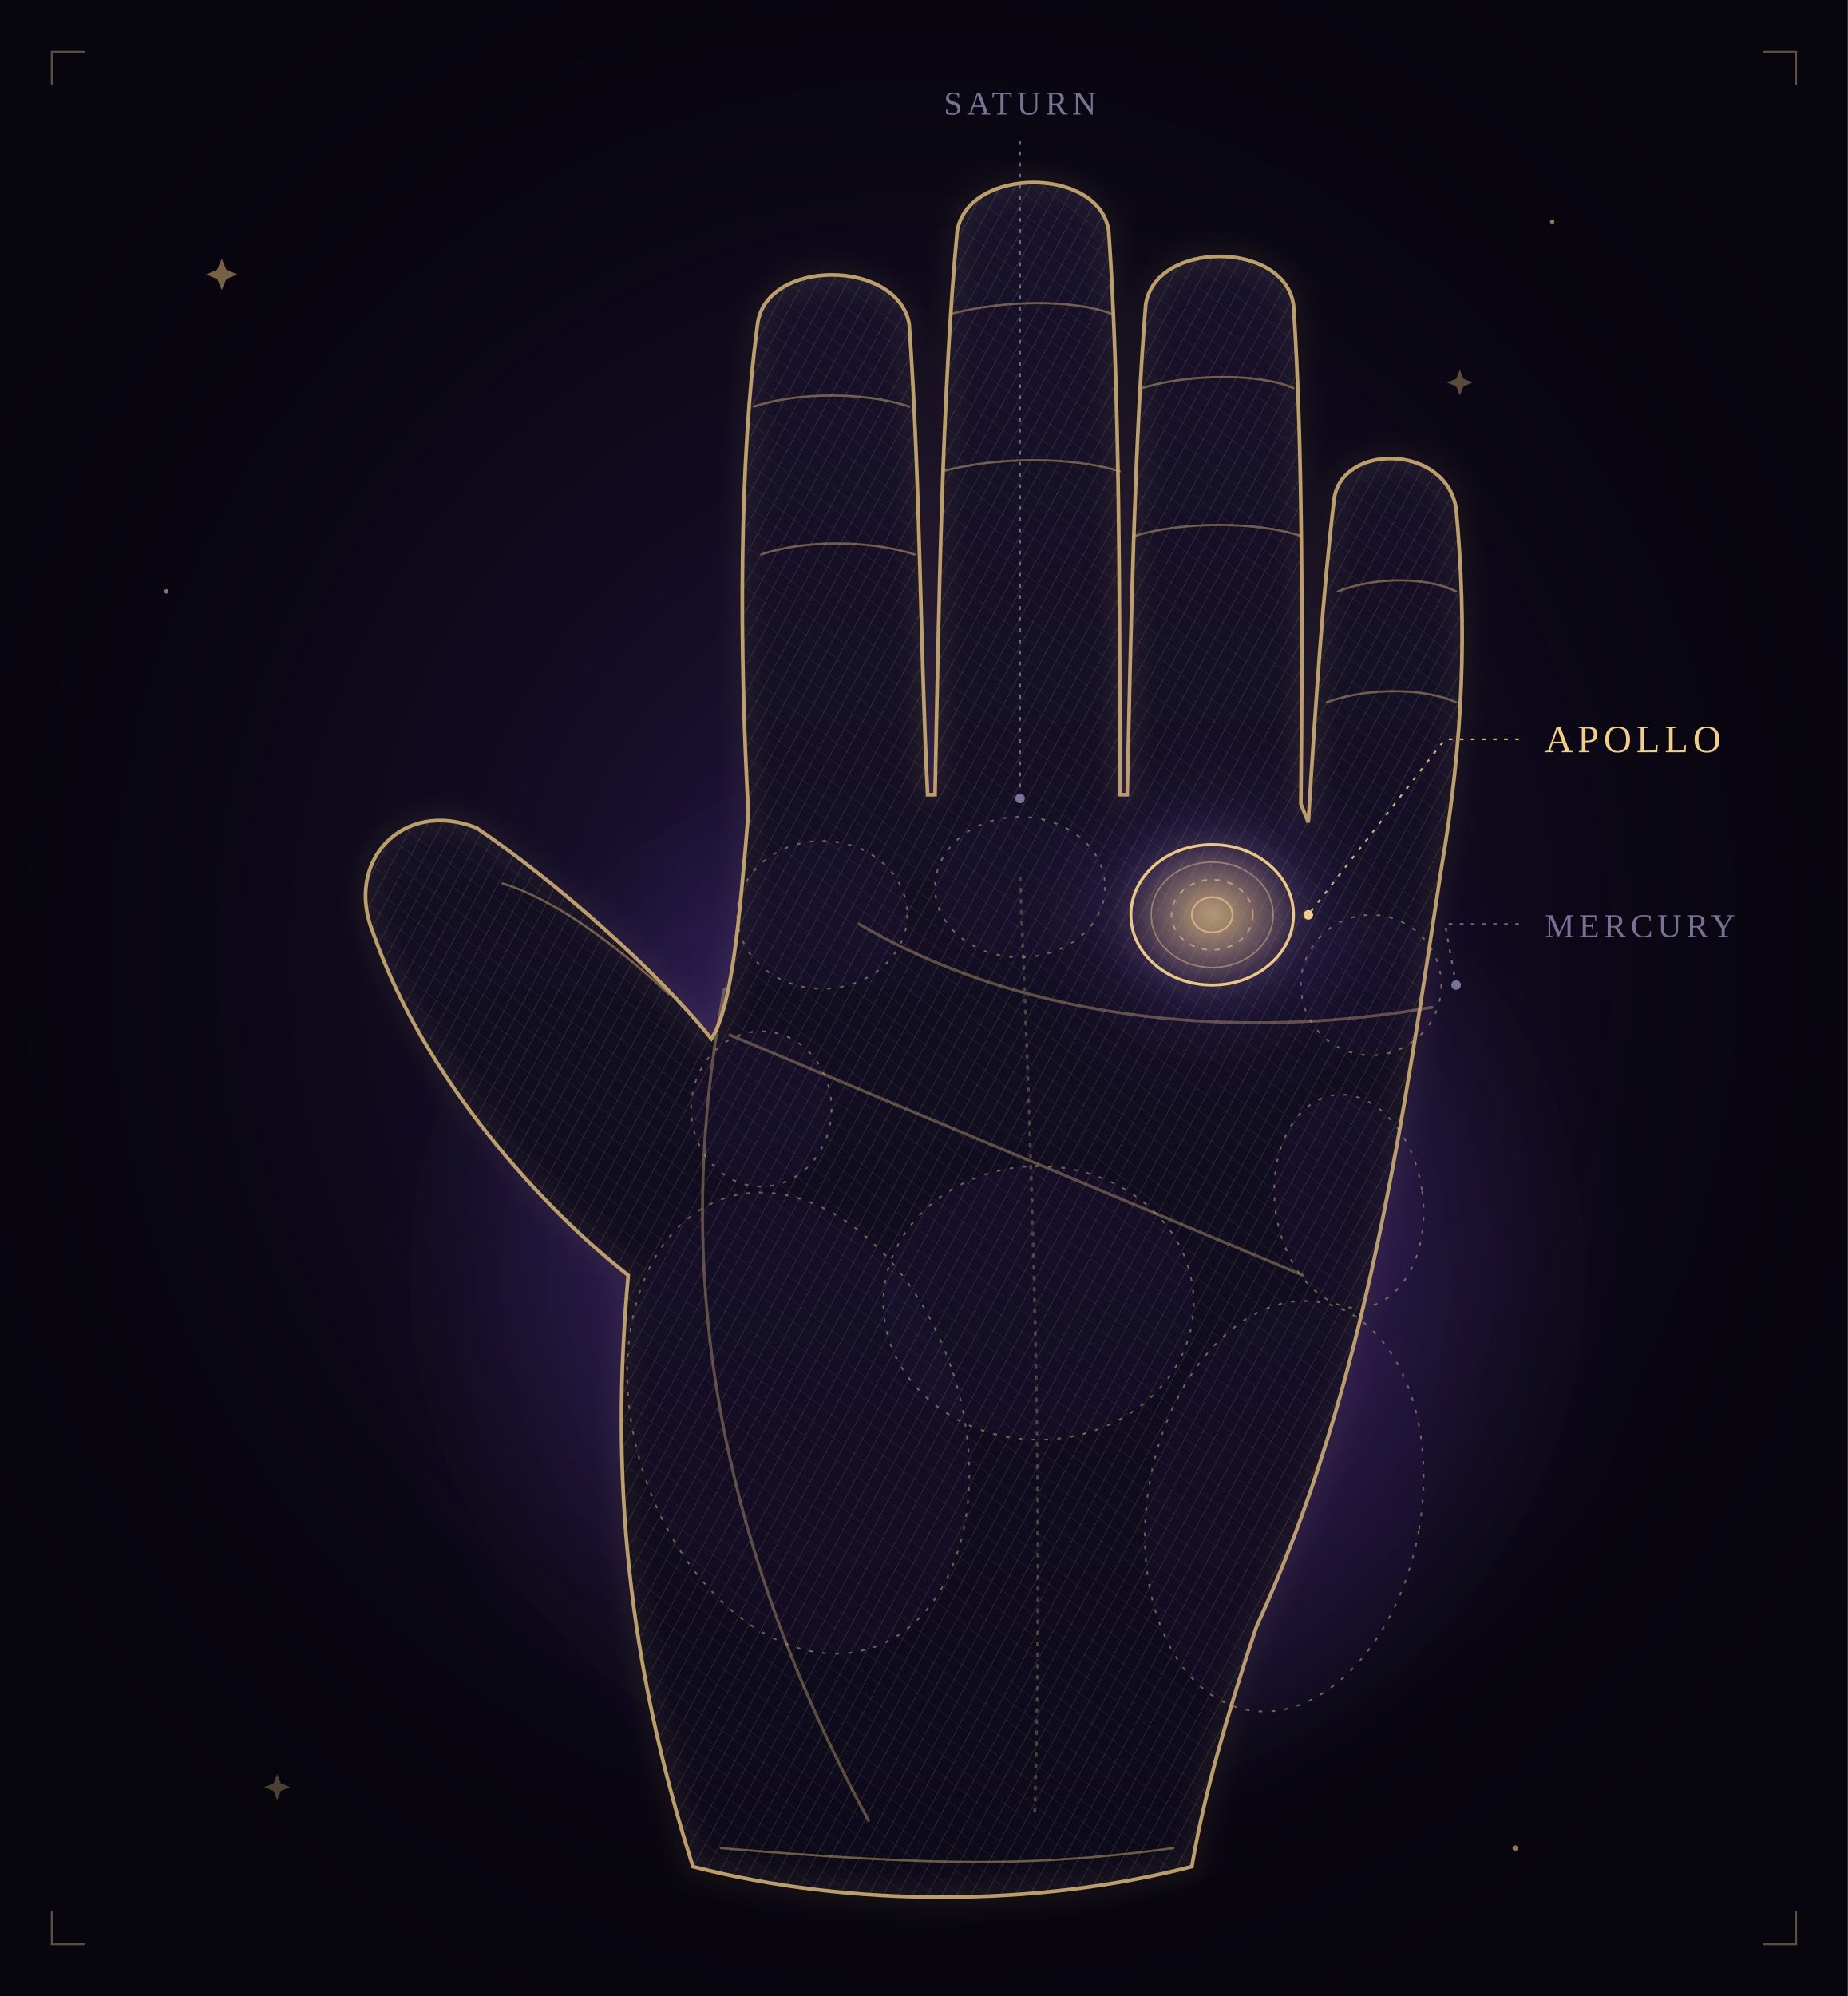
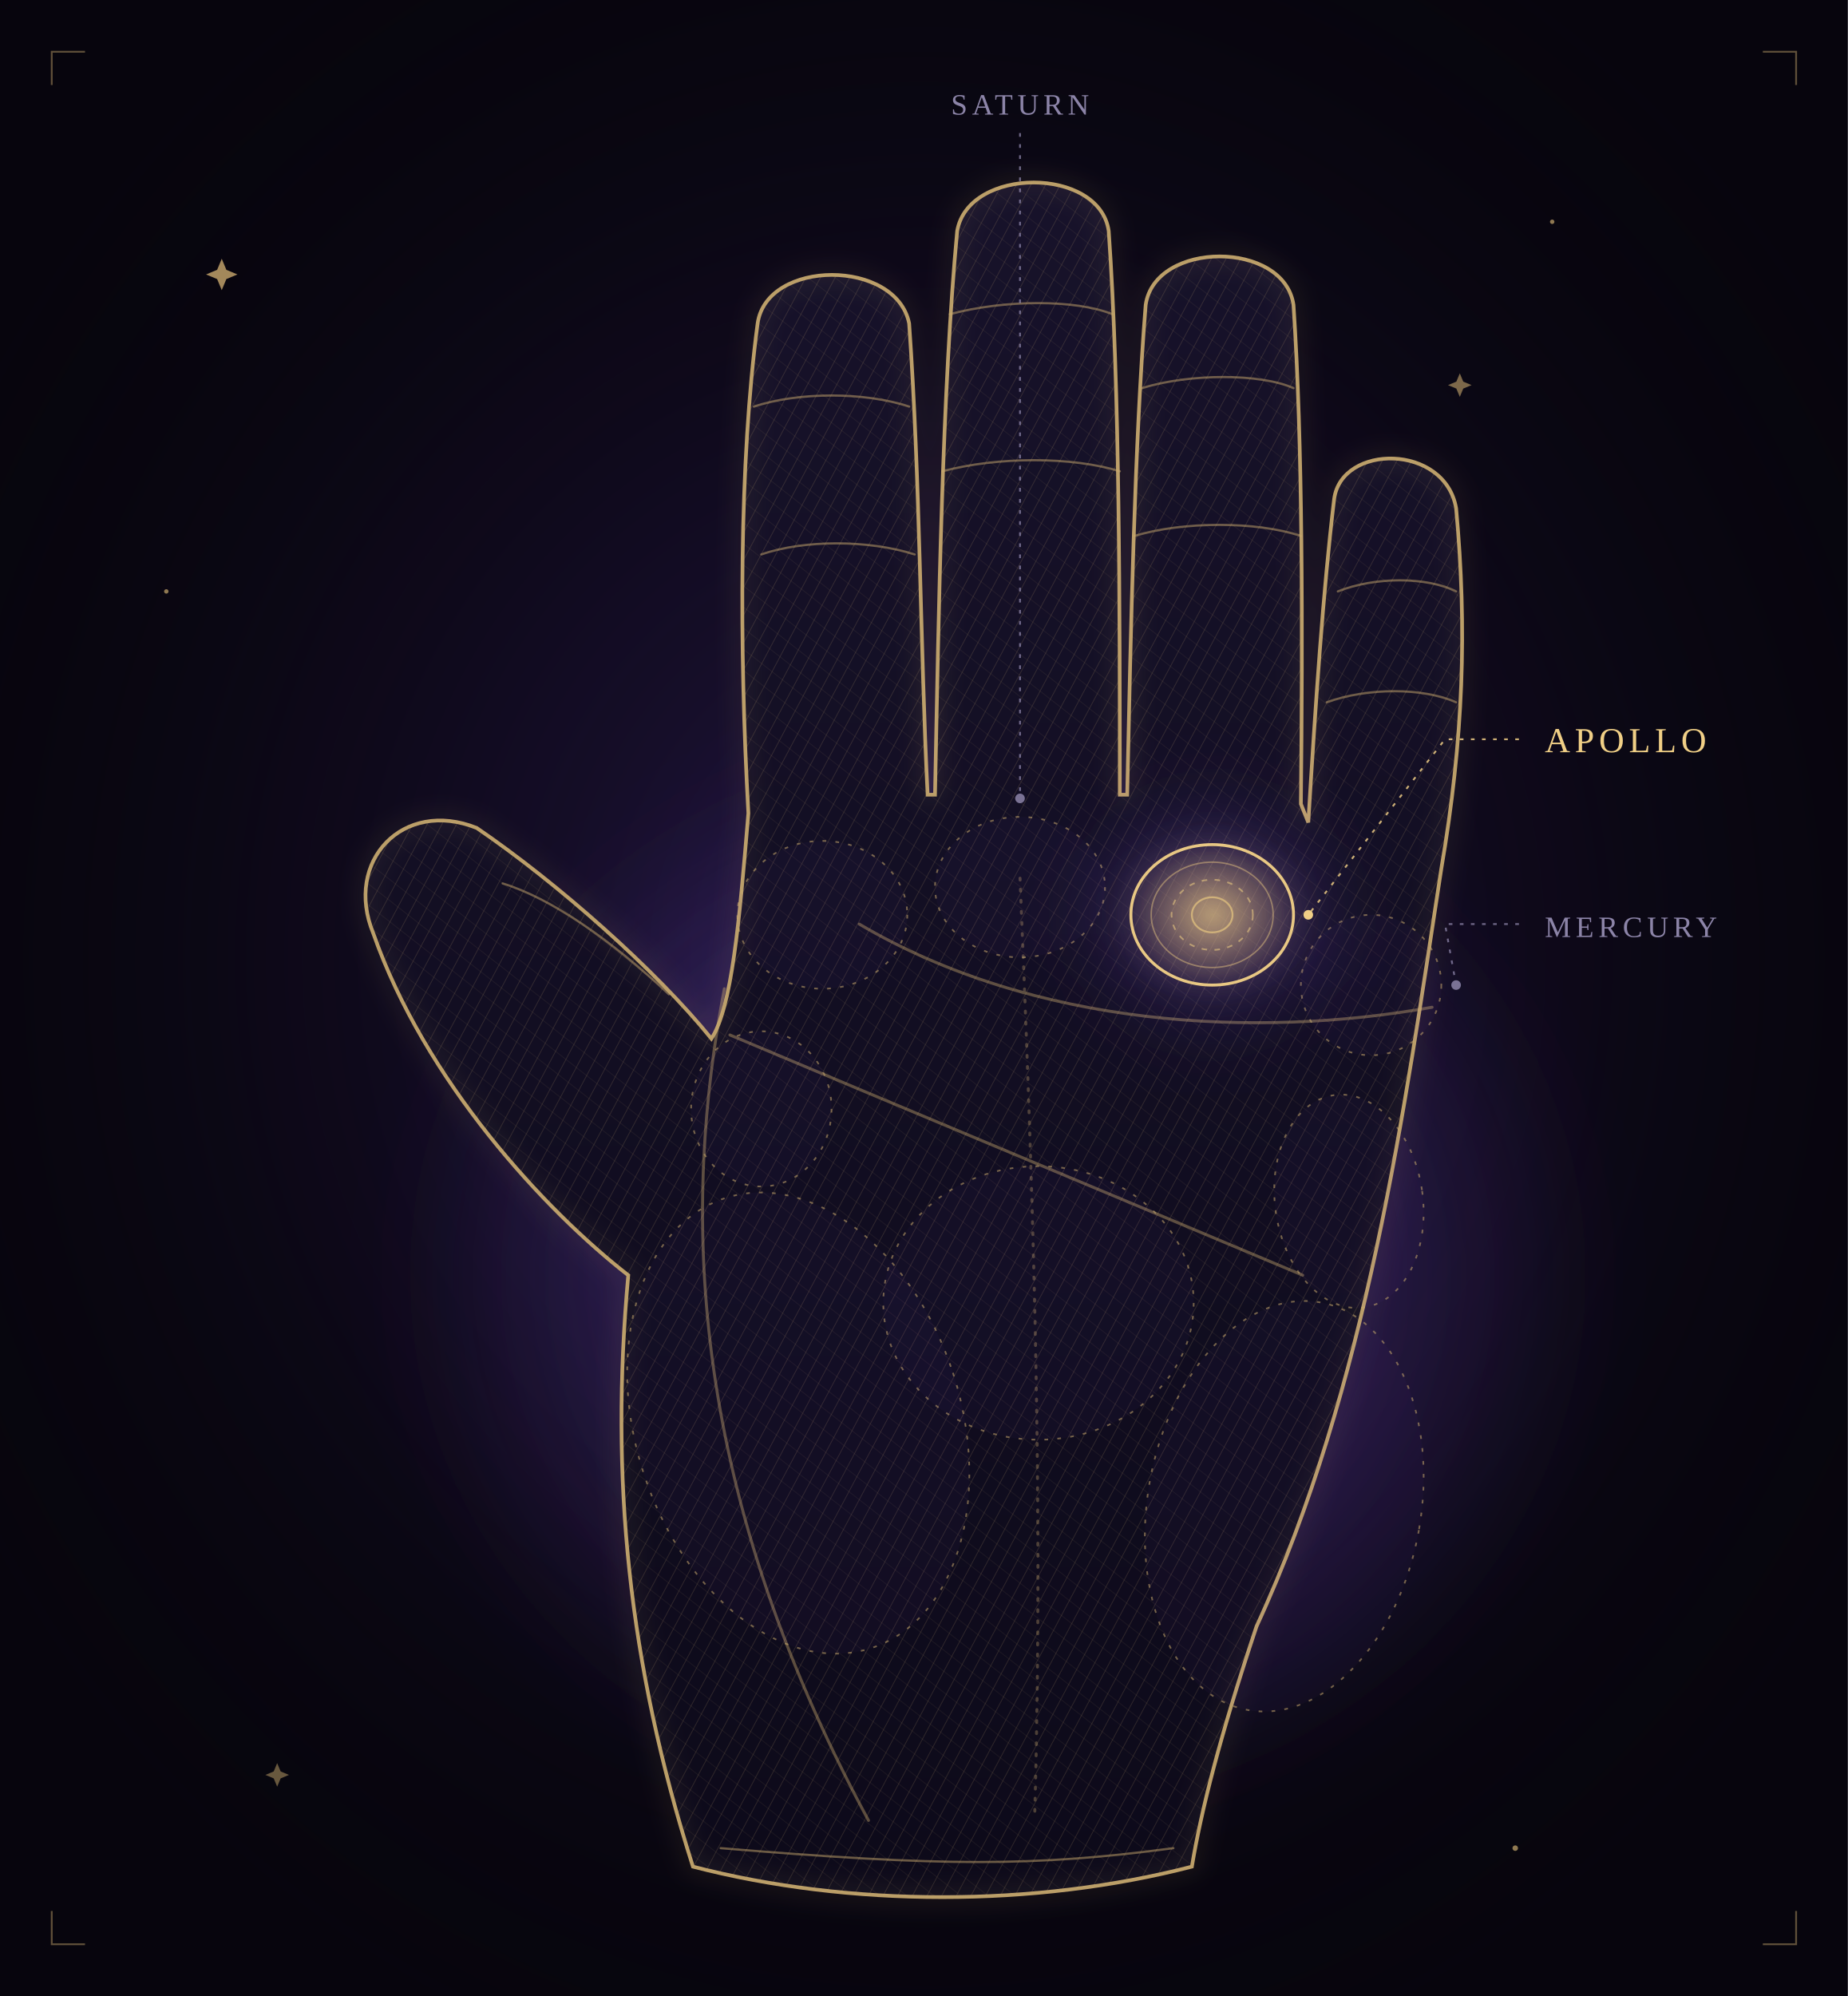
<svg xmlns="http://www.w3.org/2000/svg" viewBox="0 0 1000 1080" width="1000" height="1080" role="img" aria-labelledby="t">
  <defs>
    <radialGradient id="haze" cx="50%" cy="48%" r="60%">
      <stop offset="0%" stop-color="#3a2470" stop-opacity="0.55" />
      <stop offset="55%" stop-color="#1a1030" stop-opacity="0.35" />
      <stop offset="100%" stop-color="#07050d" stop-opacity="0" />
    </radialGradient>
    <linearGradient id="skin" x1="0" y1="0" x2="0" y2="1">
      <stop offset="0%" stop-color="#17122a" />
      <stop offset="100%" stop-color="#0d0a1a" />
    </linearGradient>
    <radialGradient id="mountGlow" cx="50%" cy="50%" r="50%">
      <stop offset="0%" stop-color="#e0c07e" stop-opacity="0.55" />
      <stop offset="60%" stop-color="#c9a96e" stop-opacity="0.18" />
      <stop offset="100%" stop-color="#c9a96e" stop-opacity="0" />
    </radialGradient>
    <radialGradient id="violetGlow" cx="50%" cy="50%" r="50%">
      <stop offset="0%" stop-color="#8a5cf0" stop-opacity="0.5" />
      <stop offset="100%" stop-color="#8a5cf0" stop-opacity="0" />
    </radialGradient>
    <filter id="blur" x="-50%" y="-50%" width="200%" height="200%">
      <feGaussianBlur stdDeviation="22" />
    </filter>
    <filter id="softBlur" x="-50%" y="-50%" width="200%" height="200%">
      <feGaussianBlur stdDeviation="6" />
    </filter>
+     <filter id="lineGlow" x="-20%" y="-20%" width="140%" height="140%">
+       <feGaussianBlur stdDeviation="5" />
+     </filter>
    <pattern id="hatch" width="7" height="7" patternUnits="userSpaceOnUse" patternTransform="rotate(28)">
      <line x1="0" y1="0" x2="0" y2="7" stroke="#c9a96e" stroke-width="0.5" opacity="0.28" />
    </pattern>
    <pattern id="hatch2" width="9" height="9" patternUnits="userSpaceOnUse" patternTransform="rotate(-52)">
      <line x1="0" y1="0" x2="0" y2="9" stroke="#c9a96e" stroke-width="0.4" opacity="0.16" />
+     </pattern>
+     <pattern id="grille" width="8" height="8" patternUnits="userSpaceOnUse">
+       <path d="M 0 4 H 8 M 4 0 V 8" stroke="#e0c07e" stroke-width="0.9" opacity="0.8" />
    </pattern>
    <clipPath id="hand">
      <path d="M 335 1010 C 300 900 290 800 300 690 C 255 655 190 585 162 505 C 146 466 178 432 218 448 C 262 478 315 525 345 562 C 356 545 360 500 365 440 C 360 350 360 250 370 175 C 375 140 445 140 452 175 C 458 260 458 350 462 430 C 466 430 466 430 466 430 C 468 330 470 210 478 125 C 484 90 555 90 560 125 C 566 210 566 330 566 430 C 570 430 570 430 570 430 C 572 340 574 240 580 165 C 585 130 655 130 660 165 C 665 240 665 340 664 435 C 668 445 668 445 668 445 C 672 380 676 320 682 270 C 686 240 742 240 748 275 C 754 340 752 400 740 470 C 720 600 700 750 640 880 C 620 940 610 980 605 1010 C 520 1032 420 1032 335 1010 Z" />
    </clipPath>
  </defs>
  <rect width="1000" height="1080" fill="#07050d" />
  <rect width="1000" height="1080" fill="url(#haze)" />
  <g stroke="#c9a96e" stroke-width="1" opacity="0.45" fill="none">
    <path d="M 28 46 V 28 H 46" />
    <path d="M 972 46 V 28 H 954" />
    <path d="M 28 1034 V 1052 H 46" />
    <path d="M 972 1034 V 1052 H 954" />
  </g>
-   <g fill="#c9a96e" opacity="0.7">
-     <path d="M 120 140 l 2.5 6 6 2.5 -6 2.5 -2.5 6 -2.5 -6 -6 -2.5 6 -2.5z" opacity="0.8" />
-     <path d="M 790 200 l 2 5 5 2 -5 2 -2 5 -2 -5 -5 -2 5 -2z" opacity="0.6" />
-     <path d="M 150 960 l 2 5 5 2 -5 2 -2 5 -2 -5 -5 -2 5 -2z" opacity="0.5" />
-     <circle cx="820" cy="1000" r="1.5" />
-     <circle cx="90" cy="320" r="1.2" />
-     <circle cx="840" cy="120" r="1.2" />
+   <g>
+     <path transform="translate(120 148) scale(1)" d="M 0 -8 l 2.5 6 6 2.5 -6 2.5 -2.5 6 -2.5 -6 -6 -2.5 6 -2.5z" fill="#c9a96e" opacity="0.8" />
+     <path transform="translate(790 208) scale(0.75)" d="M 0 -8 l 2.5 6 6 2.5 -6 2.5 -2.5 6 -2.5 -6 -6 -2.5 6 -2.5z" fill="#c9a96e" opacity="0.6" />
+     <path transform="translate(150 960) scale(0.75)" d="M 0 -8 l 2.5 6 6 2.5 -6 2.5 -2.5 6 -2.5 -6 -6 -2.5 6 -2.5z" fill="#c9a96e" opacity="0.5" />
+     <g fill="#c9a96e" opacity="0.7">
+       <circle cx="820" cy="1000" r="1.5" />
+       <circle cx="90" cy="320" r="1.2" />
+       <circle cx="840" cy="120" r="1.2" />
+     </g>
  </g>
-   <g transform="translate(40 0)">
-     <ellipse cx="500" cy="690" rx="330" ry="300" fill="url(#violetGlow)" filter="url(#blur)" opacity="0.9" />
-     <path d="M 335 1010 C 300 900 290 800 300 690 C 255 655 190 585 162 505 C 146 466 178 432 218 448 C 262 478 315 525 345 562 C 356 545 360 500 365 440 C 360 350 360 250 370 175 C 375 140 445 140 452 175 C 458 260 458 350 462 430 C 466 430 466 430 466 430 C 468 330 470 210 478 125 C 484 90 555 90 560 125 C 566 210 566 330 566 430 C 570 430 570 430 570 430 C 572 340 574 240 580 165 C 585 130 655 130 660 165 C 665 240 665 340 664 435 C 668 445 668 445 668 445 C 672 380 676 320 682 270 C 686 240 742 240 748 275 C 754 340 752 400 740 470 C 720 600 700 750 640 880 C 620 940 610 980 605 1010 C 520 1032 420 1032 335 1010 Z" fill="url(#skin)" />
-     <g clip-path="url(#hand)">
-       <rect width="1000" height="1080" fill="url(#hatch)" />
-       <rect width="1000" height="1080" fill="url(#hatch2)" />
-     </g>
-     <path d="M 335 1010 C 300 900 290 800 300 690 C 255 655 190 585 162 505 C 146 466 178 432 218 448 C 262 478 315 525 345 562 C 356 545 360 500 365 440 C 360 350 360 250 370 175 C 375 140 445 140 452 175 C 458 260 458 350 462 430 C 466 430 466 430 466 430 C 468 330 470 210 478 125 C 484 90 555 90 560 125 C 566 210 566 330 566 430 C 570 430 570 430 570 430 C 572 340 574 240 580 165 C 585 130 655 130 660 165 C 665 240 665 340 664 435 C 668 445 668 445 668 445 C 672 380 676 320 682 270 C 686 240 742 240 748 275 C 754 340 752 400 740 470 C 720 600 700 750 640 880 C 620 940 610 980 605 1010 C 520 1032 420 1032 335 1010 Z" fill="none" stroke="#c9a96e" stroke-width="2" opacity="0.92" />
-     <path d="M 335 1010 C 300 900 290 800 300 690 C 255 655 190 585 162 505 C 146 466 178 432 218 448 C 262 478 315 525 345 562 C 356 545 360 500 365 440 C 360 350 360 250 370 175 C 375 140 445 140 452 175 C 458 260 458 350 462 430 C 466 430 466 430 466 430 C 468 330 470 210 478 125 C 484 90 555 90 560 125 C 566 210 566 330 566 430 C 570 430 570 430 570 430 C 572 340 574 240 580 165 C 585 130 655 130 660 165 C 665 240 665 340 664 435 C 668 445 668 445 668 445 C 672 380 676 320 682 270 C 686 240 742 240 748 275 C 754 340 752 400 740 470 C 720 600 700 750 640 880 C 620 940 610 980 605 1010 C 520 1032 420 1032 335 1010 Z" fill="none" stroke="#e0c07e" stroke-width="6" opacity="0.12" filter="url(#softBlur)" />
-     <g fill="none" stroke="#c9a96e" stroke-width="1.2" opacity="0.5" stroke-linecap="round">
-       <path d="M 372 300 C 395 292 430 292 455 300" />
-       <path d="M 368 220 C 392 212 428 212 452 220" />
-       <path d="M 470 255 C 500 247 540 247 566 255" />
-       <path d="M 474 170 C 504 162 542 162 562 170" />
-       <path d="M 574 290 C 600 282 640 282 664 290" />
-       <path d="M 578 210 C 604 202 642 202 660 210" />
-       <path d="M 678 380 C 700 372 730 372 748 380" />
-       <path d="M 684 320 C 704 312 732 312 748 320" />
-       <path d="M 232 478 C 258 486 290 508 322 538" />
-       <path d="M 350 1000 C 470 1010 520 1010 595 1000" />
-     </g>
-     <g fill="none" stroke="#c9a96e" stroke-width="1.6" stroke-linecap="round" opacity="0.42">
-       <path d="M 352 535 C 330 650 330 800 430 985" />
-       <path d="M 735 545 C 640 562 520 556 425 500" />
-       <path d="M 355 560 C 450 600 570 650 665 690" />
-       <path d="M 520 980 C 525 800 518 620 512 475" stroke-dasharray="1 5" opacity="0.8" />
+   <g transform="translate(40 0) scale(1)">
+     <g class="hand">
+       <ellipse cx="500" cy="690" rx="330" ry="300" fill="url(#violetGlow)" filter="url(#blur)" opacity="0.9" />
+       <path d="M 335 1010 C 300 900 290 800 300 690 C 255 655 190 585 162 505 C 146 466 178 432 218 448 C 262 478 315 525 345 562 C 356 545 360 500 365 440 C 360 350 360 250 370 175 C 375 140 445 140 452 175 C 458 260 458 350 462 430 C 466 430 466 430 466 430 C 468 330 470 210 478 125 C 484 90 555 90 560 125 C 566 210 566 330 566 430 C 570 430 570 430 570 430 C 572 340 574 240 580 165 C 585 130 655 130 660 165 C 665 240 665 340 664 435 C 668 445 668 445 668 445 C 672 380 676 320 682 270 C 686 240 742 240 748 275 C 754 340 752 400 740 470 C 720 600 700 750 640 880 C 620 940 610 980 605 1010 C 520 1032 420 1032 335 1010 Z" fill="url(#skin)" />
+       <g clip-path="url(#hand)">
+         <rect width="1000" height="1080" fill="url(#hatch)" />
+         <rect width="1000" height="1080" fill="url(#hatch2)" />
+       </g>
+       <path d="M 335 1010 C 300 900 290 800 300 690 C 255 655 190 585 162 505 C 146 466 178 432 218 448 C 262 478 315 525 345 562 C 356 545 360 500 365 440 C 360 350 360 250 370 175 C 375 140 445 140 452 175 C 458 260 458 350 462 430 C 466 430 466 430 466 430 C 468 330 470 210 478 125 C 484 90 555 90 560 125 C 566 210 566 330 566 430 C 570 430 570 430 570 430 C 572 340 574 240 580 165 C 585 130 655 130 660 165 C 665 240 665 340 664 435 C 668 445 668 445 668 445 C 672 380 676 320 682 270 C 686 240 742 240 748 275 C 754 340 752 400 740 470 C 720 600 700 750 640 880 C 620 940 610 980 605 1010 C 520 1032 420 1032 335 1010 Z" fill="none" stroke="#c9a96e" stroke-width="2" opacity="0.92" />
+       <path d="M 335 1010 C 300 900 290 800 300 690 C 255 655 190 585 162 505 C 146 466 178 432 218 448 C 262 478 315 525 345 562 C 356 545 360 500 365 440 C 360 350 360 250 370 175 C 375 140 445 140 452 175 C 458 260 458 350 462 430 C 466 430 466 430 466 430 C 468 330 470 210 478 125 C 484 90 555 90 560 125 C 566 210 566 330 566 430 C 570 430 570 430 570 430 C 572 340 574 240 580 165 C 585 130 655 130 660 165 C 665 240 665 340 664 435 C 668 445 668 445 668 445 C 672 380 676 320 682 270 C 686 240 742 240 748 275 C 754 340 752 400 740 470 C 720 600 700 750 640 880 C 620 940 610 980 605 1010 C 520 1032 420 1032 335 1010 Z" fill="none" stroke="#e0c07e" stroke-width="6" opacity="0.12" filter="url(#softBlur)" />
+       <g fill="none" stroke="#c9a96e" stroke-width="1.2" opacity="0.5" stroke-linecap="round">
+         <path d="M 372 300 C 395 292 430 292 455 300" />
+         <path d="M 368 220 C 392 212 428 212 452 220" />
+         <path d="M 470 255 C 500 247 540 247 566 255" />
+         <path d="M 474 170 C 504 162 542 162 562 170" />
+         <path d="M 574 290 C 600 282 640 282 664 290" />
+         <path d="M 578 210 C 604 202 642 202 660 210" />
+         <path d="M 678 380 C 700 372 730 372 748 380" />
+         <path d="M 684 320 C 704 312 732 312 748 320" />
+         <path d="M 232 478 C 258 486 290 508 322 538" />
+         <path d="M 350 1000 C 470 1010 520 1010 595 1000" />
+       </g>
+       <g fill="none" stroke="#c9a96e" stroke-width="1.6" stroke-linecap="round" opacity="0.42">
+         <path d="M 352 535 C 330 650 330 800 430 985" />
+         <path d="M 735 545 C 640 562 520 556 425 500" />
+         <path d="M 355 560 C 450 600 570 650 665 690" />
+         <path d="M 520 980 C 525 800 518 620 512 475" stroke-dasharray="1 5" opacity="0.8" />
+       </g>
    </g>
    <g>
      <ellipse cx="405" cy="495" rx="46" ry="40" transform="rotate(0 405 495)" fill="rgba(122,72,201,0.06)" stroke="#c9a96e" stroke-width="0.9" stroke-dasharray="2 5" opacity="0.55" />
      <ellipse cx="512" cy="480" rx="46" ry="38" transform="rotate(0 512 480)" fill="rgba(122,72,201,0.06)" stroke="#c9a96e" stroke-width="0.9" stroke-dasharray="2 5" opacity="0.55" />
      <ellipse cx="702" cy="533" rx="38" ry="38" transform="rotate(0 702 533)" fill="rgba(122,72,201,0.06)" stroke="#c9a96e" stroke-width="0.9" stroke-dasharray="2 5" opacity="0.55" />
      <ellipse cx="690" cy="650" rx="40" ry="58" transform="rotate(-8 690 650)" fill="rgba(122,72,201,0.06)" stroke="#c9a96e" stroke-width="0.9" stroke-dasharray="2 5" opacity="0.55" />
      <ellipse cx="372" cy="600" rx="38" ry="42" transform="rotate(0 372 600)" fill="rgba(122,72,201,0.06)" stroke="#c9a96e" stroke-width="0.9" stroke-dasharray="2 5" opacity="0.55" />
      <ellipse cx="522" cy="705" rx="84" ry="74" transform="rotate(0 522 705)" fill="rgba(122,72,201,0.06)" stroke="#c9a96e" stroke-width="0.9" stroke-dasharray="2 5" opacity="0.55" />
      <ellipse cx="392" cy="770" rx="88" ry="128" transform="rotate(-18 392 770)" fill="rgba(122,72,201,0.06)" stroke="#c9a96e" stroke-width="0.9" stroke-dasharray="2 5" opacity="0.55" />
      <ellipse cx="655" cy="815" rx="74" ry="112" transform="rotate(10 655 815)" fill="rgba(122,72,201,0.06)" stroke="#c9a96e" stroke-width="0.9" stroke-dasharray="2 5" opacity="0.55" />
    </g>
    <g>
      <ellipse cx="616" cy="495" rx="74.8" ry="64.6" transform="rotate(0 616 495)" fill="url(#violetGlow)" filter="url(#blur)" opacity="0.9" />
      <ellipse cx="616" cy="495" rx="55" ry="47.5" transform="rotate(0 616 495)" fill="url(#mountGlow)" filter="url(#softBlur)" />
      <ellipse cx="616" cy="495" rx="44" ry="38" transform="rotate(0 616 495)" fill="url(#mountGlow)" opacity="0.9" />
      <ellipse cx="616" cy="495" rx="44" ry="38" transform="rotate(0 616 495)" fill="none" stroke="#e0c07e" stroke-width="0.70" opacity="0.35" stroke-dasharray="3 4" />
      <ellipse cx="616" cy="495" rx="33" ry="28.5" transform="rotate(0 616 495)" fill="none" stroke="#e0c07e" stroke-width="0.80" opacity="0.49" stroke-dasharray="" />
      <ellipse cx="616" cy="495" rx="22" ry="19" transform="rotate(0 616 495)" fill="none" stroke="#e0c07e" stroke-width="0.90" opacity="0.63" stroke-dasharray="3 4" />
      <ellipse cx="616" cy="495" rx="11" ry="9.5" transform="rotate(0 616 495)" fill="none" stroke="#e0c07e" stroke-width="1.00" opacity="0.76" stroke-dasharray="" />
      <ellipse cx="616" cy="495" rx="44" ry="38" transform="rotate(0 616 495)" fill="none" stroke="#f0cf86" stroke-width="1.6" opacity="0.95" />
    </g>
  </g>
-   <g transform="translate(40 0)">
+   <g>
    <g opacity="0.85">
-       <path d="M 512 76 L 512 432" fill="none" stroke="#8c84a8" stroke-width="1" stroke-dasharray="2 4" opacity="0.9" />
-       <circle cx="512" cy="432" r="2.6" fill="#8c84a8" />
-       <text x="512" y="62" text-anchor="middle" font-family="Cinzel, 'Times New Roman', Georgia, serif" font-size="18" letter-spacing="2.5" fill="#8c84a8" style="text-transform:uppercase">
-         <tspan x="512" dy="0">SATURN</tspan>
-       </text>
+       <path d="M 552 72 L 552 432" fill="none" stroke="#8c84a8" stroke-width="1" stroke-dasharray="2 4" opacity="0.9" />
+       <circle cx="552" cy="432" r="2.6" fill="#8c84a8" />
    </g>
+     <text x="552" y="62" text-anchor="middle" font-family="Cinzel, 'Times New Roman', Georgia, serif" font-size="16" letter-spacing="2.5" fill="#8c84a8" opacity="1">
+       <tspan x="552" dy="0">SATURN</tspan>
+     </text>
+   </g>
+   <g>
    <g opacity="1">
-       <path d="M 782 400 L 742 400 L 668 495" fill="none" stroke="#e0c07e" stroke-width="1" stroke-dasharray="2 4" opacity="0.9" />
-       <circle cx="668" cy="495" r="2.6" fill="#f0cf86" />
-       <text x="796" y="407" text-anchor="start" font-family="Cinzel, 'Times New Roman', Georgia, serif" font-size="21" letter-spacing="2.5" fill="#f0cf86" style="text-transform:uppercase">
-         <tspan x="796" dy="0">APOLLO</tspan>
-       </text>
+       <path d="M 822 400 L 782 400 L 708 495" fill="none" stroke="#e0c07e" stroke-width="1" stroke-dasharray="2 4" opacity="0.9" />
+       <circle cx="708" cy="495" r="2.6" fill="#f0cf86" />
    </g>
+     <text x="836" y="407" text-anchor="start" font-family="Cinzel, 'Times New Roman', Georgia, serif" font-size="19" letter-spacing="2.5" fill="#f0cf86" opacity="1">
+       <tspan x="836" dy="0">APOLLO</tspan>
+     </text>
+   </g>
+   <g>
    <g opacity="0.85">
-       <path d="M 782 500 L 742 500 L 748 533" fill="none" stroke="#8c84a8" stroke-width="1" stroke-dasharray="2 4" opacity="0.9" />
-       <circle cx="748" cy="533" r="2.6" fill="#8c84a8" />
-       <text x="796" y="507" text-anchor="start" font-family="Cinzel, 'Times New Roman', Georgia, serif" font-size="18" letter-spacing="2.5" fill="#8c84a8" style="text-transform:uppercase">
-         <tspan x="796" dy="0">MERCURY</tspan>
-       </text>
+       <path d="M 822 500 L 782 500 L 788 533" fill="none" stroke="#8c84a8" stroke-width="1" stroke-dasharray="2 4" opacity="0.9" />
+       <circle cx="788" cy="533" r="2.6" fill="#8c84a8" />
    </g>
+     <text x="836" y="507" text-anchor="start" font-family="Cinzel, 'Times New Roman', Georgia, serif" font-size="16" letter-spacing="2.5" fill="#8c84a8" opacity="1">
+       <tspan x="836" dy="0">MERCURY</tspan>
+     </text>
  </g>
</svg>
